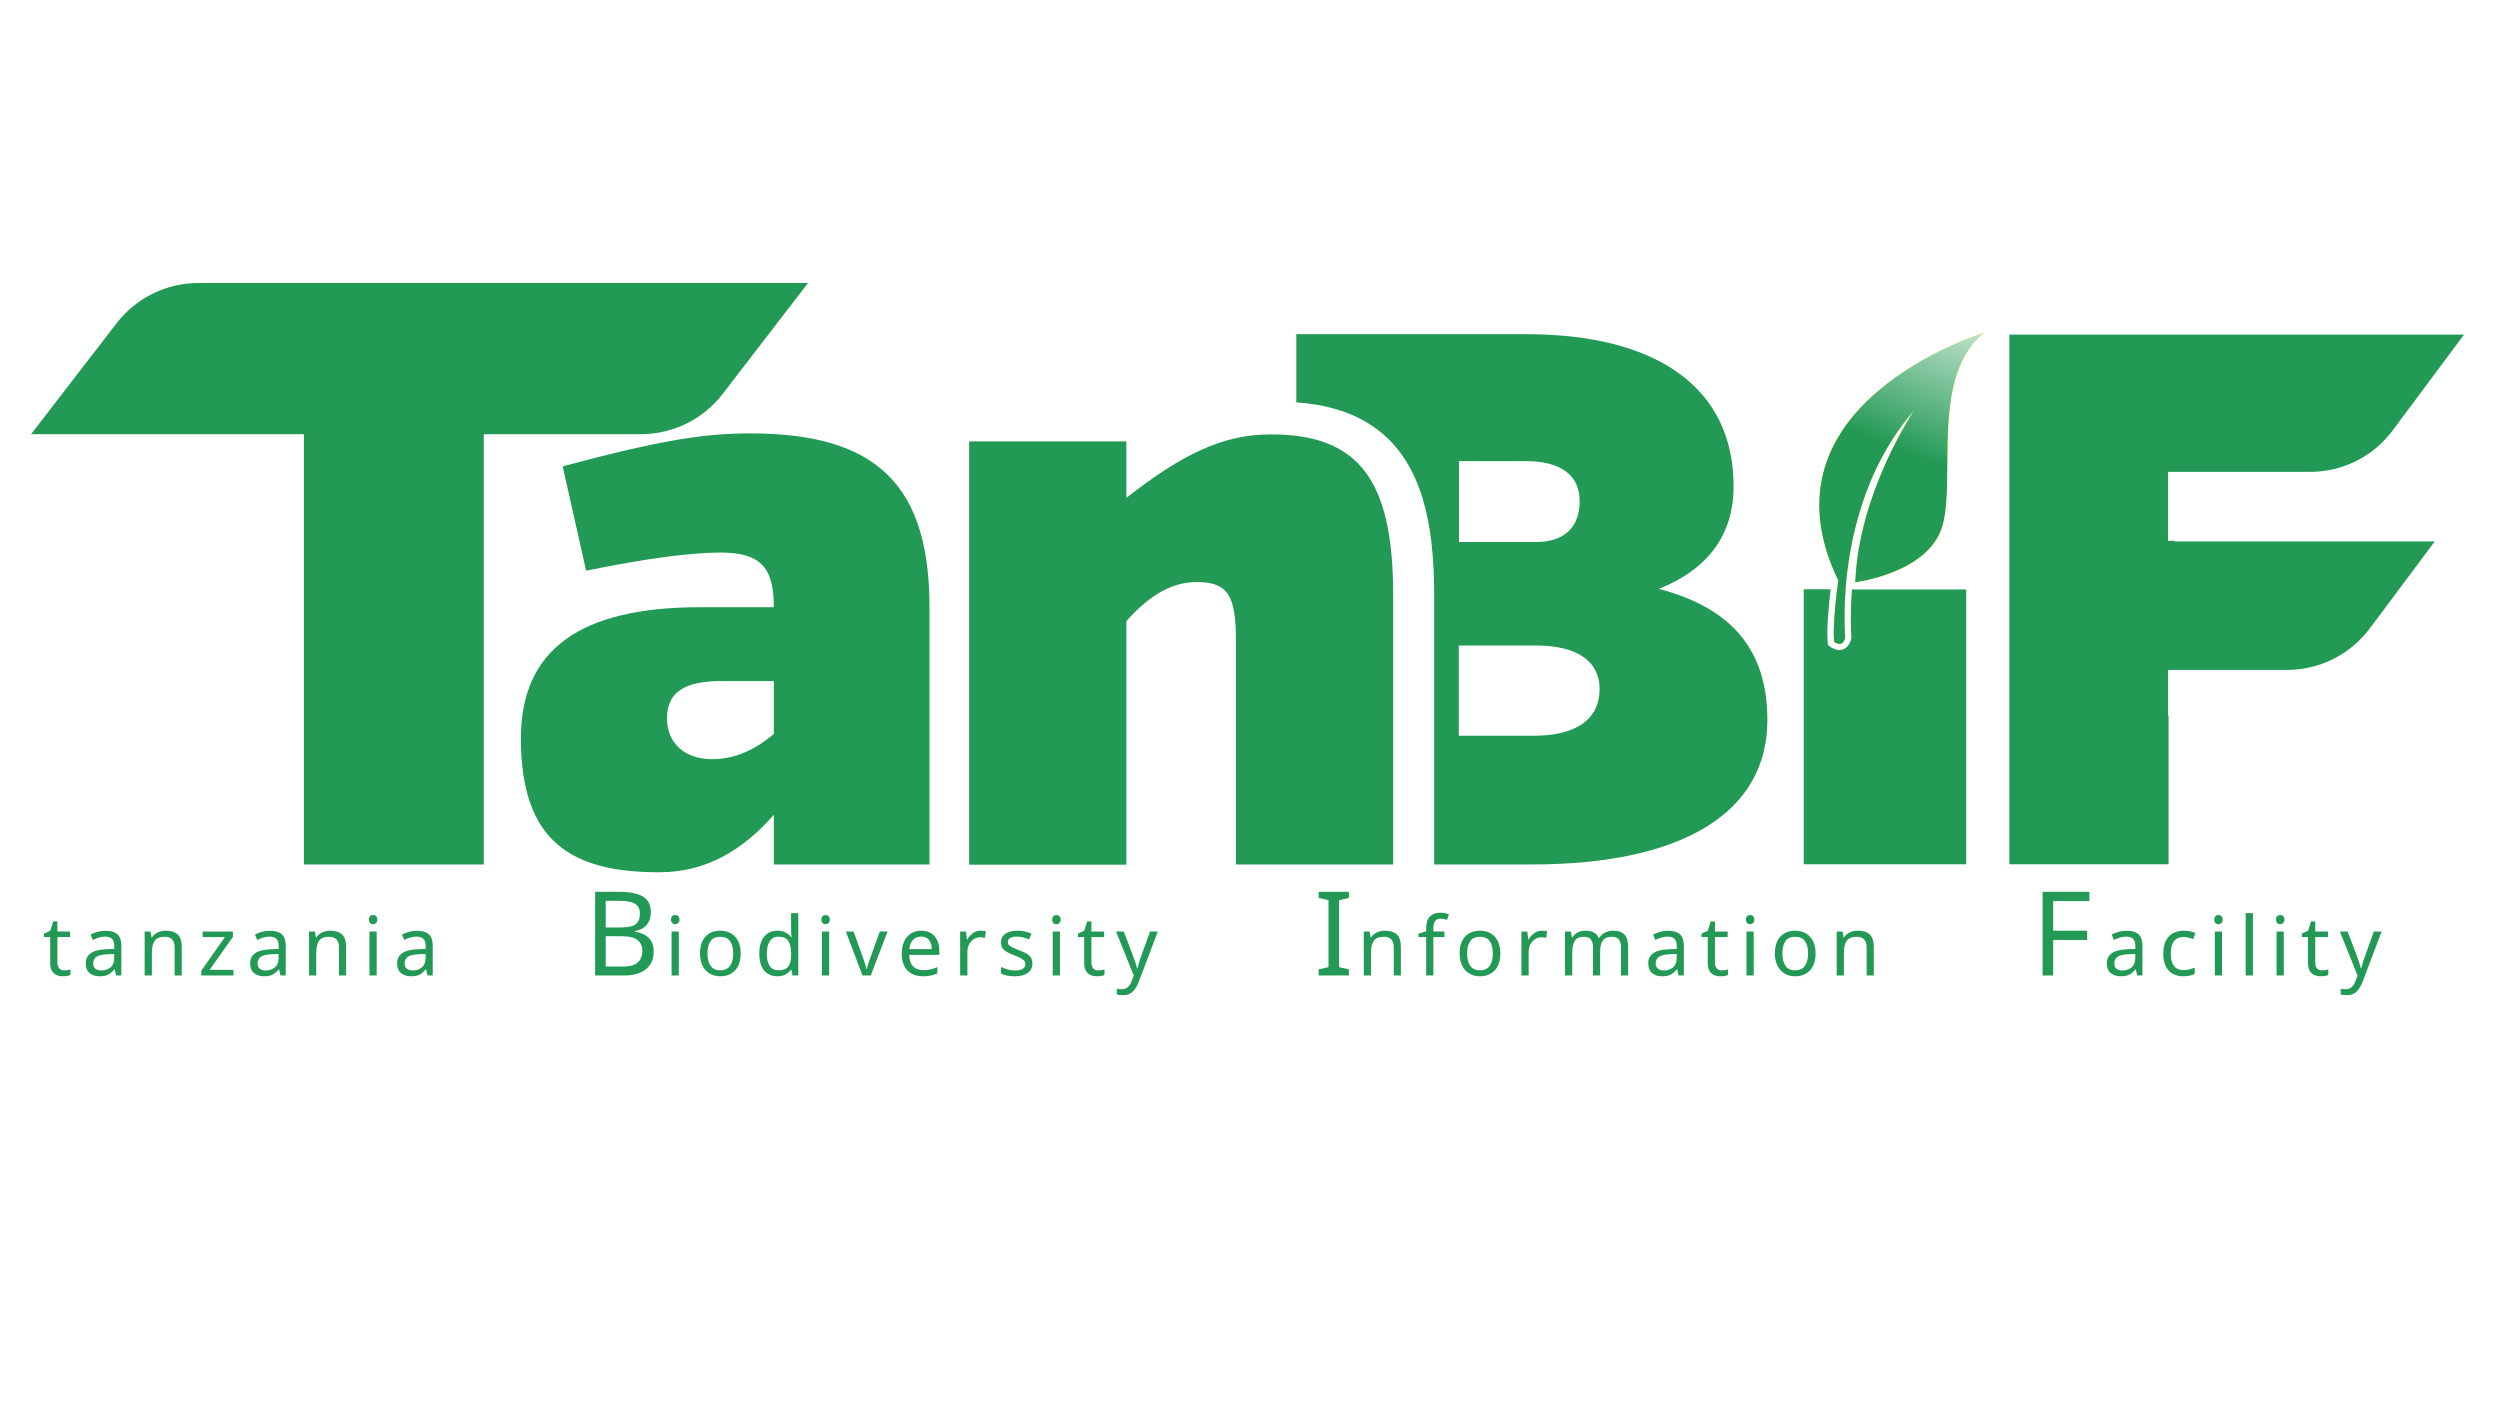
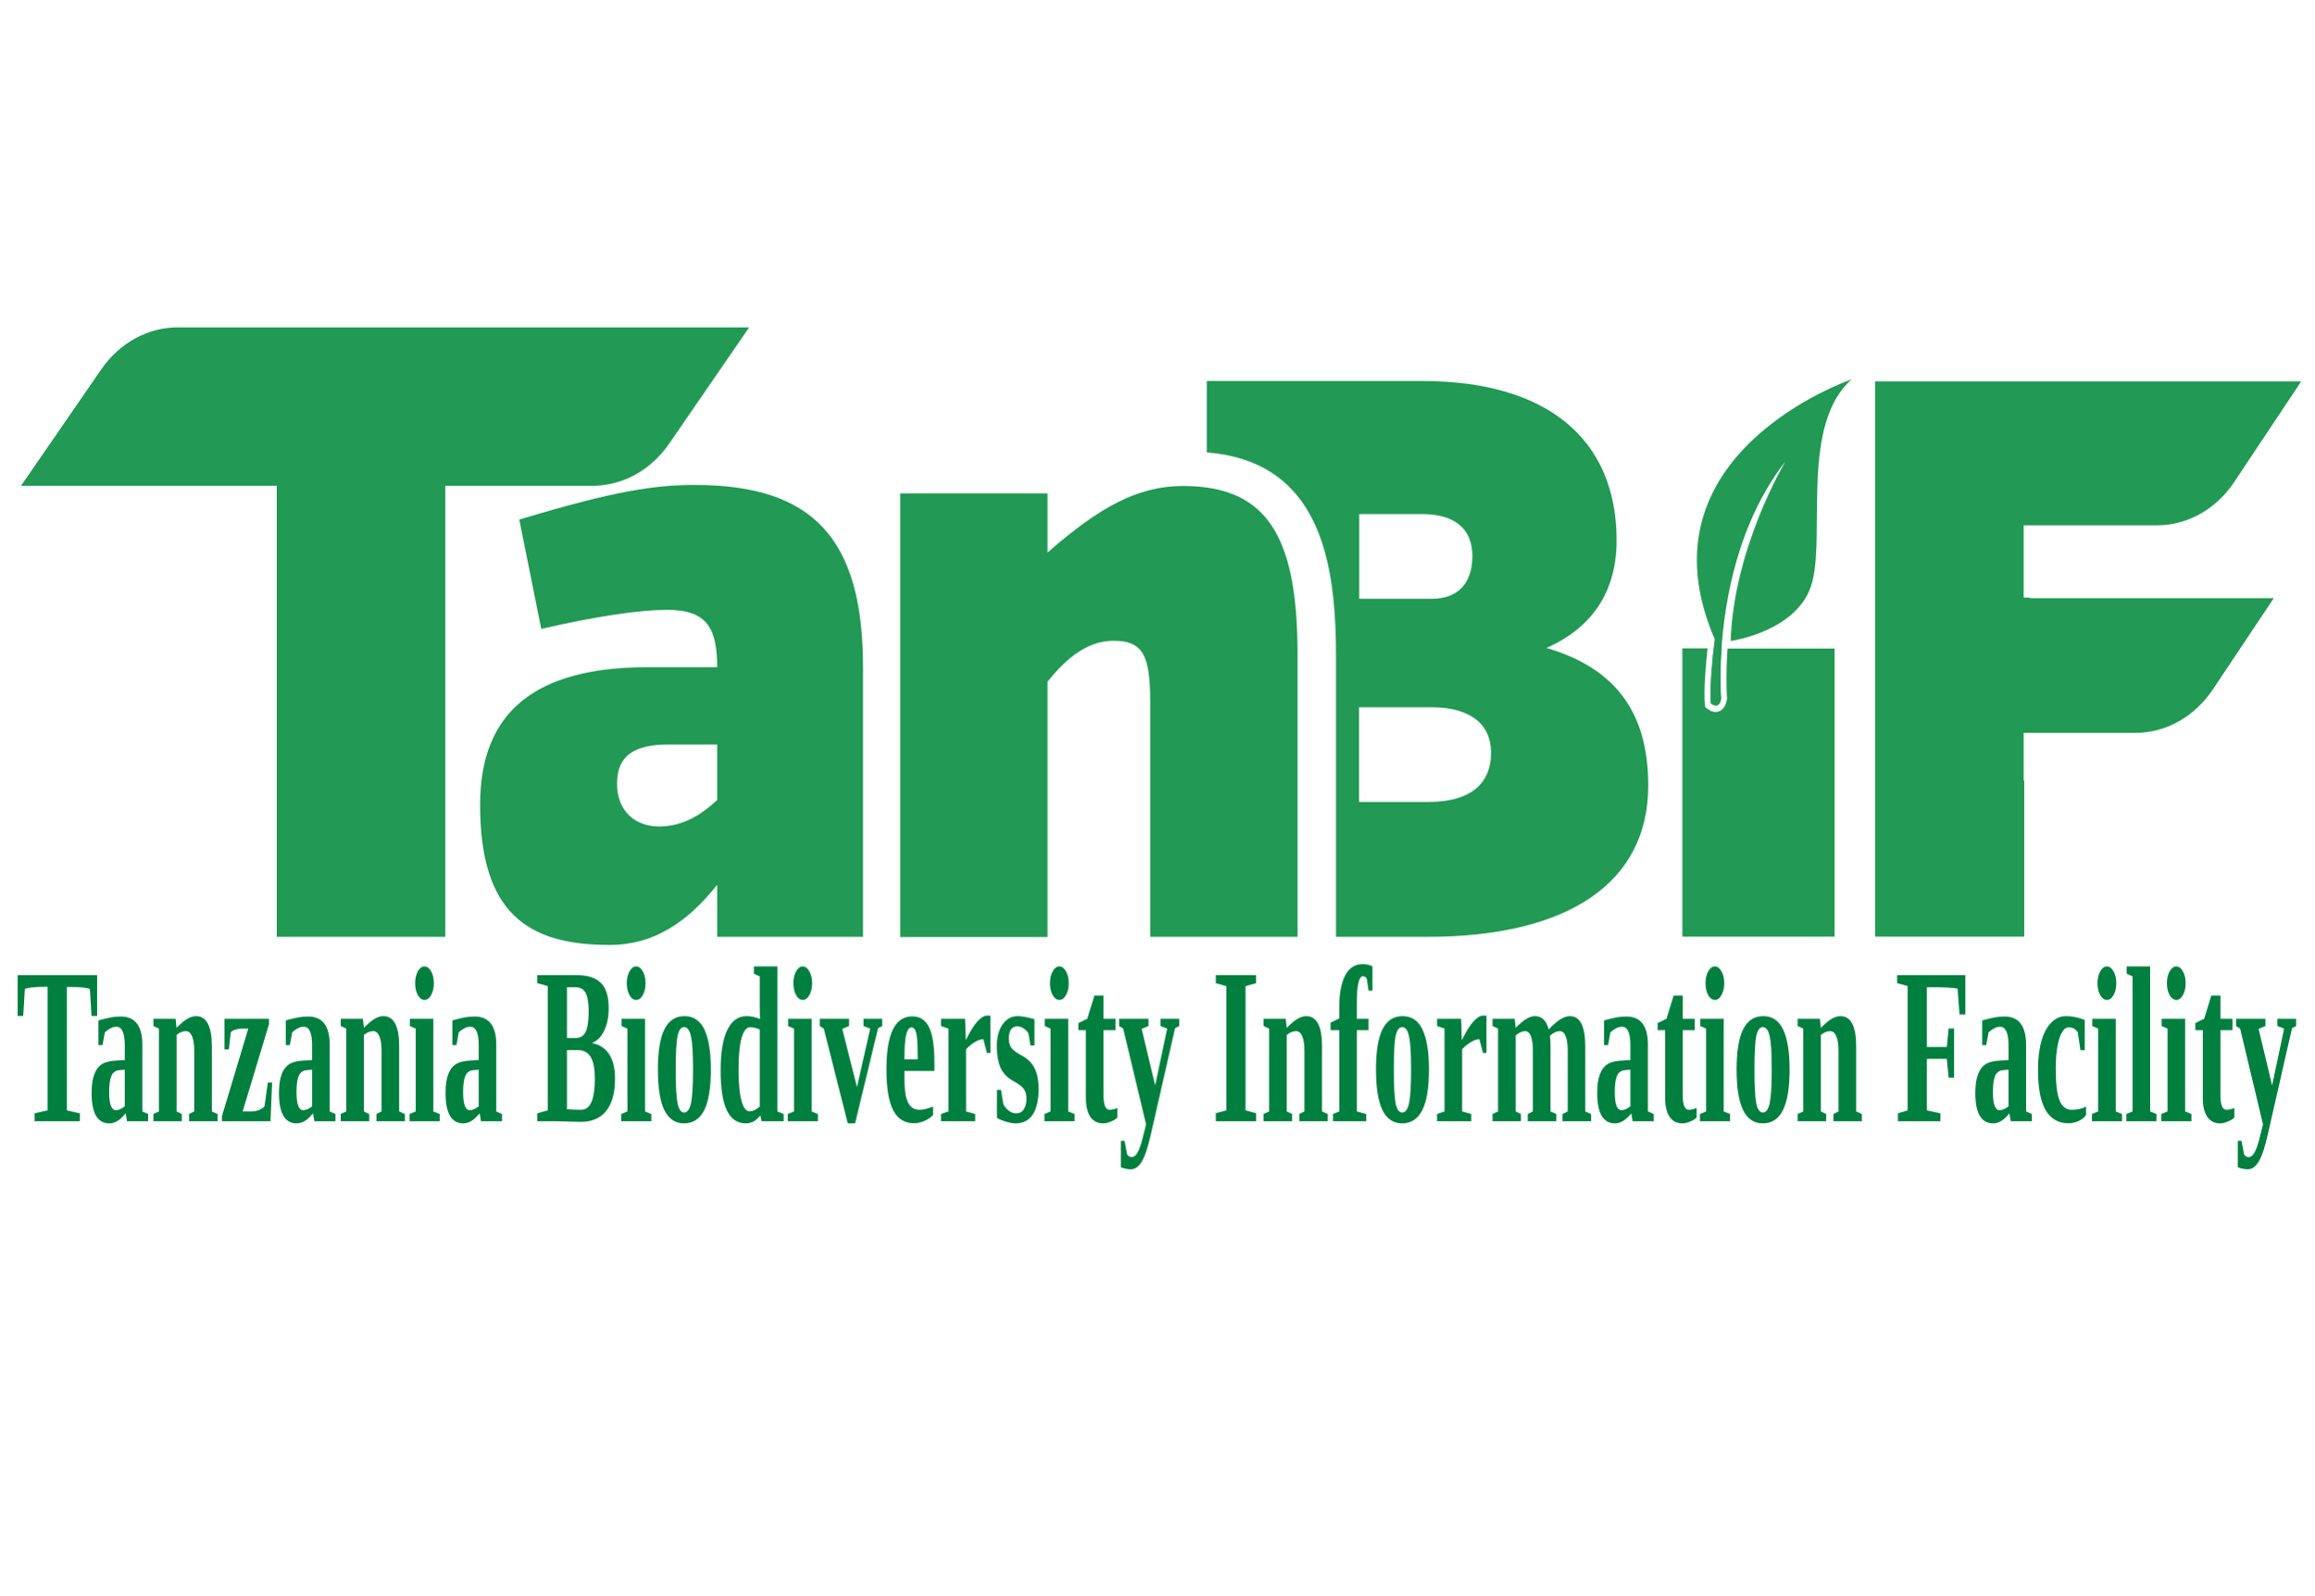
- <svg xmlns="http://www.w3.org/2000/svg" version="1.1" id="Layer_1" x="0px" y="0px" viewBox="0 0 1280 720" style="enable-background:new 0 0 1280 720;" xml:space="preserve">
-   <style type="text/css">
- 	.st0{fill:#229954;}
+ <svg xmlns="http://www.w3.org/2000/svg" width="580" height="400">
+   <g>
+     <rect fill="none" id="canvas_background" height="402" width="582" y="-1" x="-1" />
+     <g display="none" overflow="visible" y="0" x="0" height="100%" width="100%" id="canvasGrid">
+       <rect fill="url(#gridpattern)" stroke-width="0" y="0" x="0" height="100%" width="100%" />
+     </g>
+   </g>
+   <g>
+     <style transform="matrix(0.01085069,0,0,0.01085069,0,0) " type="text/css">.st0{fill:#229954;}
	.st1{font-family:'Gentona-Bold';}
	.st2{font-size:60px;}
	.st3{letter-spacing:7.1;}
	.st4{letter-spacing:8;}
- 	.st5{fill:#FFFF00;}
- 	.st6{fill:url(#SVGID_1_);}
- </style>
-   <text transform="matrix(0.7 0 0 0.7 21.8354 499.4434)" class="st0 st1 st2 st3">tanzania</text>
-   <text transform="matrix(1 0 0 1 275.3032 499.4434)" class="st0 st1 st2 st4"> B</text>
-   <text transform="matrix(0.7 0 0 0.7 340.2827 499.4434)" class="st0 st1 st2 st3">iodiversity</text>
-   <text transform="matrix(1 0 0 1 649.1465 499.4434)" class="st0 st1 st2 st4"> I</text>
-   <text transform="matrix(0.7 0 0 0.7 694.6865 499.4434)" class="st0 st1 st2 st3">nformation</text>
-   <text transform="matrix(1 0 0 1 1016.403 499.4434)" class="st0 st1 st2 st4"> F</text>
-   <text transform="matrix(0.7 0 0 0.7 1076.762 499.4434)" class="st0 st1 st2 st3">acility</text>
-   <g>
-     <path class="st0" d="M413.7,144.9L370,201.7c-10,13-25.5,20.6-41.9,20.6h-80.4v220.3h-92.1V222.3H15.9l43.8-56.8   c10-13,25.5-20.6,41.9-20.6H413.7z" />
-     <path class="st0" d="M288.1,238.8c52.5-14.2,74.3-16.9,96.1-16.9c64.5,0,91.7,26.3,91.7,89v131.7h-79.7v-25.4   c-16.5,18.7-35.2,29.4-58.7,29.4c-44.9,0-70.8-15.6-70.8-68.5c0-45.8,30.7-67.2,91.7-67.2h37.8c0-18.7-5.3-28-27.1-28   c-15.6,0-38.7,3.1-69,9.3L288.1,238.8z M369.5,348.7c-17.8,0-28,4.9-28,19.1c0,12.9,9.3,20.9,23.1,20.9c12.9,0,23.1-5.8,31.6-12.9   v-27.1H369.5z" />
-     <path class="st0" d="M849.3,301.5c23.6-9.3,38.3-26.3,38.3-52.5c0-49.8-38.3-77.9-106.3-77.9H663.7V206c28.7,2,46,13.7,56.2,30.1   c7.4,11.8,11.1,26.1,12.9,40.8c1.1,9.2,1.5,18.6,1.5,27.7v138h50c77.4,0,120.6-26.7,120.6-73.9   C904.9,332.7,886.6,311.3,849.3,301.5z M746.9,236.1h34.3c17.8,0,27.6,7.1,27.6,20.5c0,13.4-8,20.9-22.2,20.9h-39.6V236.1z    M746.9,330.5h39.6c20.9,0,32.5,8,32.5,22.2c0,15.6-12,24-33.8,24h-38.3V330.5z" />
-     <path class="st0" d="M944.9,301.8h-4.3c-0.8,7.1-2.2,20.3-1.5,26.7c0,0,4.4,3.5,5.6-2.2C944.7,326.3,943.8,316.6,944.9,301.8z    M948.2,301.8c-1.1,14.3-0.3,24-0.3,24.2l0,0.5l-0.1,0.5c-1.2,5.4-4.9,5.8-6.1,5.8c-2.4,0-4.4-1.5-4.7-1.7l-1.1-0.9l-0.1-1.4   c-0.7-6.6,0.6-19.8,1.5-27.1h-13.8v140.8h83.2V301.8H948.2z" />
-     <path class="st0" d="M659.3,222.7c-2.8-0.2-5.7-0.3-8.7-0.3c0,0,0,0,0,0c-24.5,0-45.4,10.2-73.9,32.5v-28.9h-80.5v216.7h80.5V318   c10.7-12,22.2-20,36.1-20c16,0,20,7.1,20,29.8v114.8h80.5v-138C713.3,249.9,698.2,225.7,659.3,222.7z" />
-     <path class="st5" d="M1016,170.3c-27.7,21.9-14.6,74.1-21.4,98.6c-6.7,24.5-44.7,29.2-44.7,29.2c1.7-45.3,29.2-86.5,30-87.8   c-25.8,29.6-33.2,67.3-35,91.6c-1.1,14.7-0.2,24.5-0.2,24.5c-1.2,5.7-5.6,2.2-5.6,2.2c-0.7-6.4,0.7-19.6,1.5-26.7   c0.3-2.8,0.6-4.7,0.6-4.7C897.6,207,1014.4,170.8,1016,170.3z" />
-     <linearGradient id="SVGID_1_" gradientUnits="userSpaceOnUse" x1="960.751" y1="263.327" x2="1010.47" y2="137.342">
-       <stop offset="0.256" style="stop-color:#229954" />
-       <stop offset="1" style="stop-color:#FFFFFF" />
-     </linearGradient>
-     <path class="st6" d="M1016,170.3c-27.7,21.9-14.6,74.1-21.4,98.6c-6.7,24.5-44.7,29.2-44.7,29.2c1.7-45.3,29.2-86.5,30-87.8   c-25.8,29.6-33.2,67.3-35,91.6c-1.1,14.7-0.2,24.5-0.2,24.5c-1.2,5.7-5.6,2.2-5.6,2.2c-0.7-6.4,0.7-19.6,1.5-26.7   c0.3-2.8,0.6-4.7,0.6-4.7C897.6,207,1014.4,170.8,1016,170.3z" />
-     <path class="st0" d="M1113.2,276.9h-3.2v-35.3h72.8c16.7,0,32.4-7.9,42.3-21.3l36.5-49h-232.8v271.2h81.5v-76.2h-0.3V343h61   c16.7,0,32.3-7.9,42.3-21.2l33.3-44.6h-133.4V276.9z" />
+ 	.st5{fill:#229954;}
+ 	.st6{fill:url(#SVGID_1_);}</style>
+     <g stroke="null" transform="matrix(0.4587916,0,0,0.5133693,-11304.191,-9364.121) " id="svg_14">
+       <path stroke="null" id="svg_15" d="m25048.326,18400.394l-43.7,56.8c-10,13 -25.5,20.6 -41.9,20.6l-80.4,0l0,220.3l-92.1,0l0,-220.3l-139.7,0l43.8,-56.8c10,-13 25.5,-20.6 41.9,-20.6l312.1,0z" class="st0" />
+       <path stroke="null" id="svg_16" d="m24922.726,18494.294c52.5,-14.2 74.3,-16.9 96.1,-16.9c64.5,0 91.7,26.3 91.7,89l0,131.7l-79.7,0l0,-25.4c-16.5,18.7 -35.2,29.4 -58.7,29.4c-44.9,0 -70.8,-15.6 -70.8,-68.5c0,-45.8 30.7,-67.2 91.7,-67.2l37.8,0c0,-18.7 -5.3,-28 -27.1,-28c-15.6,0 -38.7,3.1 -69,9.3l-12,-53.4zm81.4,109.9c-17.8,0 -28,4.9 -28,19.1c0,12.9 9.3,20.9 23.1,20.9c12.9,0 23.1,-5.8 31.6,-12.9l0,-27.1l-26.7,0z" class="st0" />
+       <path stroke="null" id="svg_17" d="m25483.926,18556.994c23.6,-9.3 38.3,-26.3 38.3,-52.5c0,-49.8 -38.3,-77.9 -106.3,-77.9l-117.6,0l0,34.9c28.7,2 46,13.7 56.2,30.1c7.4,11.8 11.1,26.1 12.9,40.8c1.1,9.2 1.5,18.6 1.5,27.7l0,138l50,0c77.4,0 120.6,-26.7 120.6,-73.9c0,-36 -18.3,-57.4 -55.6,-67.2zm-102.4,-65.4l34.3,0c17.8,0 27.6,7.1 27.6,20.5c0,13.4 -8,20.9 -22.2,20.9l-39.6,0l0,-41.4l-0.1,0zm0,94.4l39.6,0c20.9,0 32.5,8 32.5,22.2c0,15.6 -12,24 -33.8,24l-38.3,0l0,-46.2z" class="st0" />
+       <path stroke="null" id="svg_18" d="m25579.526,18557.294l-4.3,0c-0.8,7.1 -2.2,20.3 -1.5,26.7c0,0 4.4,3.5 5.6,-2.2c0,0 -0.9,-9.7 0.2,-24.5zm3.3,0c-1.1,14.3 -0.3,24 -0.3,24.2l0,0.5l-0.1,0.5c-1.2,5.4 -4.9,5.8 -6.1,5.8c-2.4,0 -4.4,-1.5 -4.7,-1.7l-1.1,-0.9l-0.1,-1.4c-0.7,-6.6 0.6,-19.8 1.5,-27.1l-13.8,0l0,140.8l83.2,0l0,-140.7l-58.5,0z" class="st0" />
+       <path stroke="null" id="svg_19" d="m25293.926,18478.194c-2.8,-0.2 -5.7,-0.3 -8.7,-0.3c0,0 0,0 0,0c-24.5,0 -45.4,10.2 -73.9,32.5l0,-28.9l-80.5,0l0,216.7l80.5,0l0,-124.7c10.7,-12 22.2,-20 36.1,-20c16,0 20,7.1 20,29.8l0,114.8l80.5,0l0,-138c0,-54.7 -15.1,-78.9 -54,-81.9z" class="st0" />
+       <path stroke="null" id="svg_20" d="m25650.626,18425.794c-27.7,21.9 -14.6,74.1 -21.4,98.6c-6.7,24.5 -44.7,29.2 -44.7,29.2c1.7,-45.3 29.2,-86.5 30,-87.8c-25.8,29.6 -33.2,67.3 -35,91.6c-1.1,14.7 -0.2,24.5 -0.2,24.5c-1.2,5.7 -5.6,2.2 -5.6,2.2c-0.7,-6.4 0.7,-19.6 1.5,-26.7c0.3,-2.8 0.6,-4.7 0.6,-4.7c-43.6,-90.2 73.2,-126.4 74.8,-126.9z" class="st5" />
+       <linearGradient stroke="null" transform="translate(-7.275957614183426e-12,1.947916) translate(2.179639,107.1354) translate(-1457.13,36.58267) translate(26089.576,0) translate(0,18109.828) " y2="137.342" x2="1010.47" y1="263.327" x1="960.751" gradientUnits="userSpaceOnUse" id="svg_5">
+         <stop stroke="null" stop-color="#229954" offset="0.256" />
+         <stop stroke="null" stop-color="#FFFFFF" offset="1" />
+       </linearGradient>
+       <path stroke="null" id="svg_21" d="m25650.626,18425.794c-27.7,21.9 -14.6,74.1 -21.4,98.6c-6.7,24.5 -44.7,29.2 -44.7,29.2c1.7,-45.3 29.2,-86.5 30,-87.8c-25.8,29.6 -33.2,67.3 -35,91.6c-1.1,14.7 -0.2,24.5 -0.2,24.5c-1.2,5.7 -5.6,2.2 -5.6,2.2c-0.7,-6.4 0.7,-19.6 1.5,-26.7c0.3,-2.8 0.6,-4.7 0.6,-4.7c-43.6,-90.2 73.2,-126.4 74.8,-126.9z" class="st6" />
+       <path stroke="null" id="svg_22" d="m25747.826,18532.394l-3.2,0l0,-35.3l72.8,0c16.7,0 32.4,-7.9 42.3,-21.3l36.5,-49l-232.8,0l0,271.2l81.5,0l0,-76.2l-0.3,0l0,-23.3l61,0c16.7,0 32.3,-7.9 42.3,-21.2l33.3,-44.6l-133.4,0l0,-0.3z" class="st0" />
+     </g>
+     <text stroke="#000" transform="matrix(1.203946,0,0,2.150712,-0.3974924,-327.5029) " font-weight="bold" xml:space="preserve" text-anchor="start" font-family="'Times New Roman', Times, serif" font-size="26" id="svg_24" y="283" x="3.598" stroke-width="0" fill="#007f3f">Tanzania Biodiversity Information Facility</text>
  </g>
</svg>
